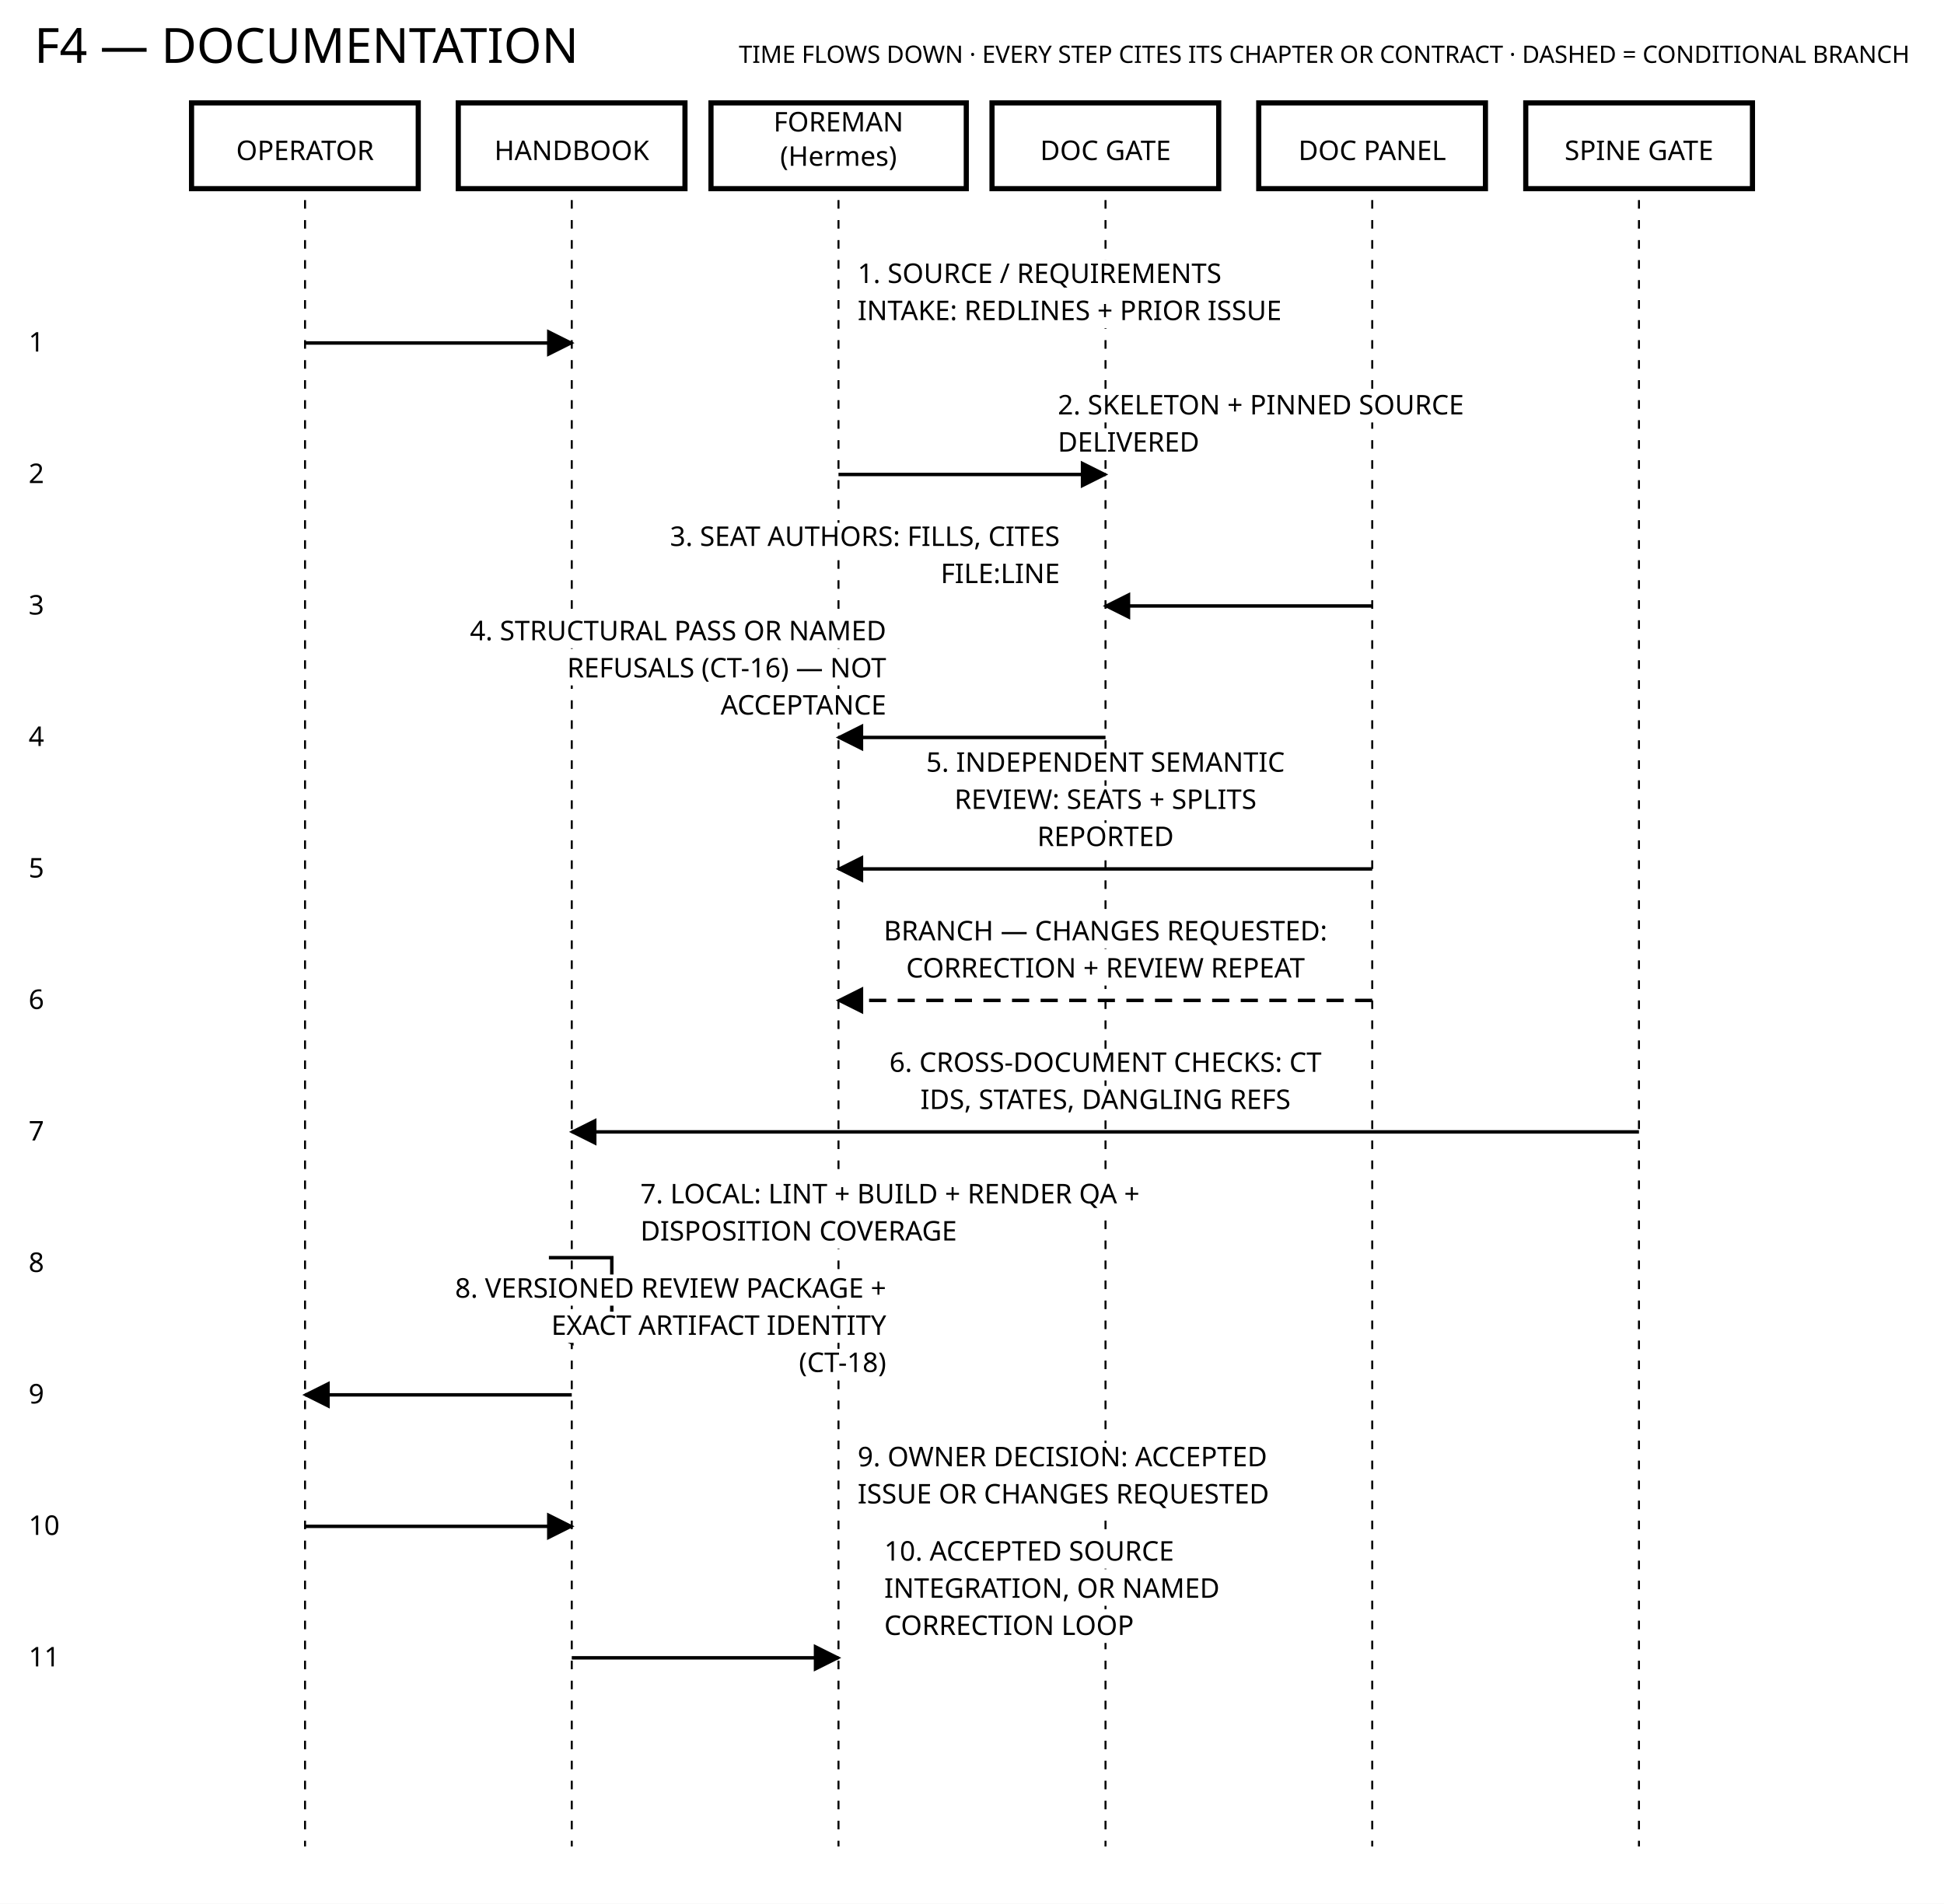
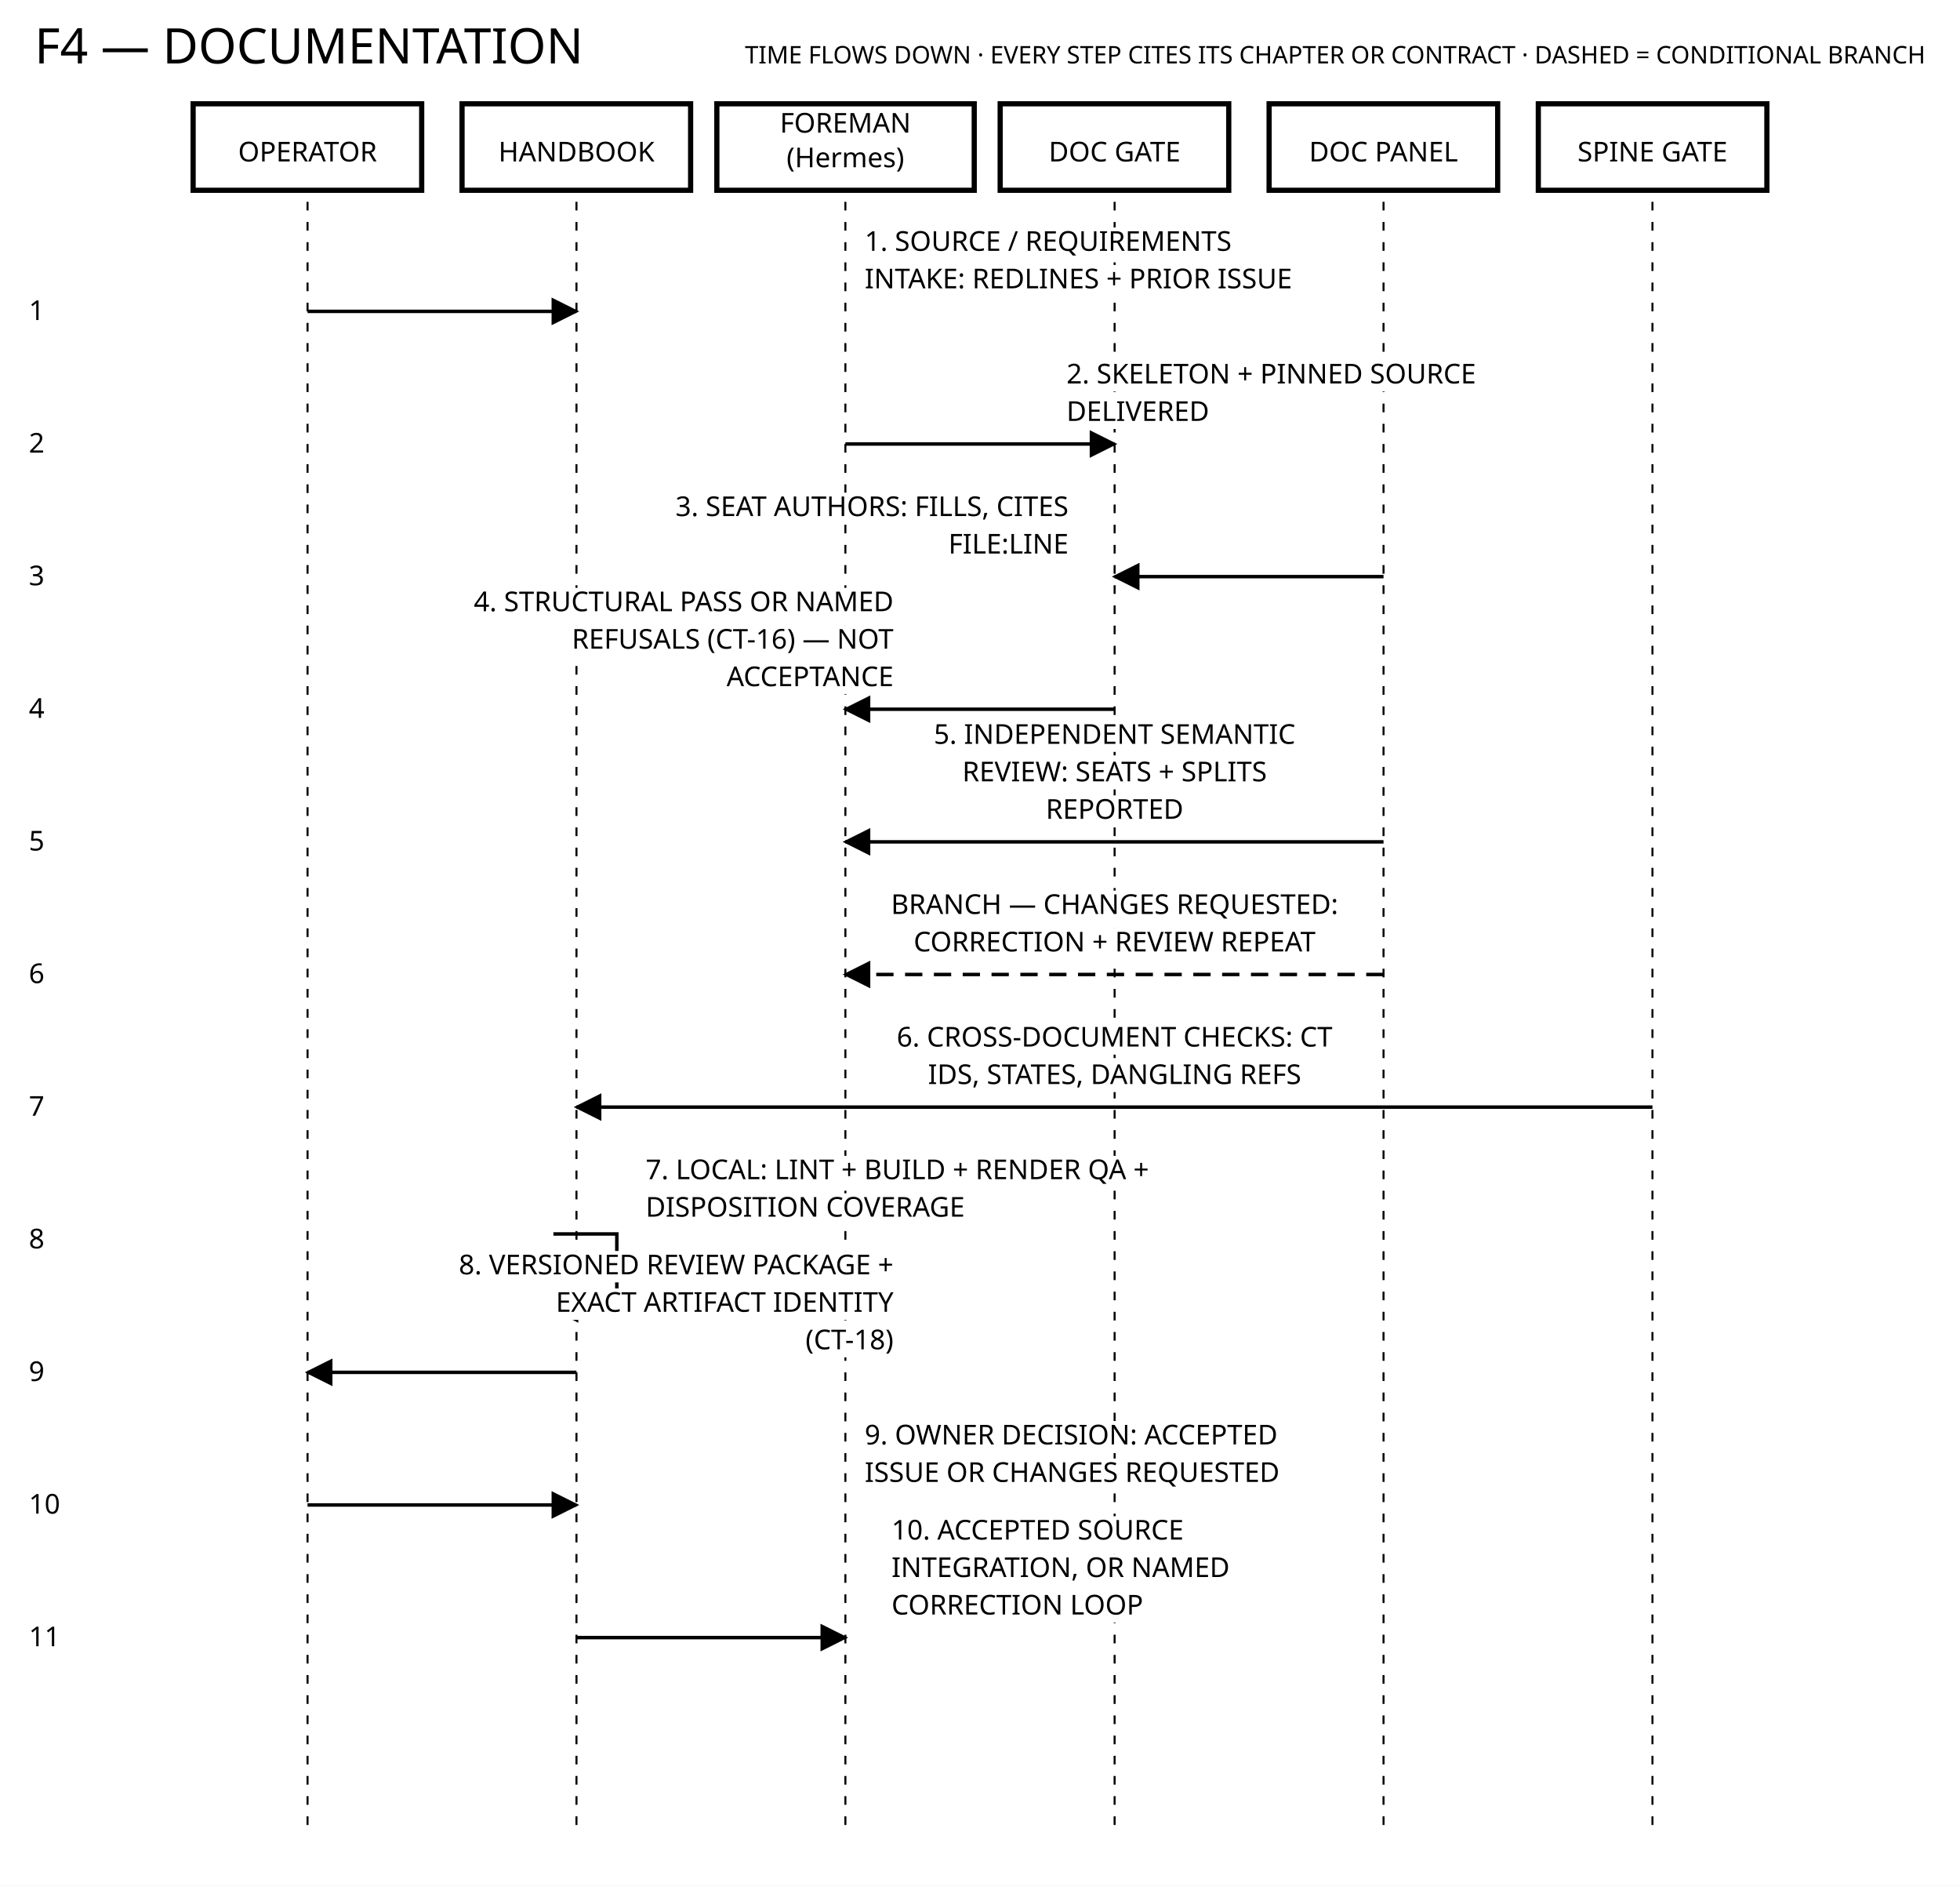
- <svg xmlns="http://www.w3.org/2000/svg" width="170.0mm" height="166.5mm" viewBox="0 0 680 666.0" preserveAspectRatio="xMidYMid meet">
-   <rect width="680" height="666.0" fill="#ffffff" />
+ <svg xmlns="http://www.w3.org/2000/svg" width="170.0mm" height="163.5mm" viewBox="0 0 680 654.0" preserveAspectRatio="xMidYMid meet">
+   <rect width="680" height="654.0" fill="#ffffff" />
  <defs>
    <marker id="ar" viewBox="0 0 10 10" refX="9" refY="5" markerWidth="8" markerHeight="8" orient="auto">
      <path d="M0,0 L10,5 L0,10 z" fill="#000000" />
    </marker>
  </defs>
  <g font-family="Routed Gothic Narrow, Routed Gothic, sans-serif">
    <text x="12.0" y="22.0" font-size="17.00" fill="#000000" text-anchor="start">F4 — DOCUMENTATION</text>
    <text x="668.0" y="22.0" font-size="8.40" fill="#000000" text-anchor="end">TIME FLOWS DOWN · EVERY STEP CITES ITS CHAPTER OR CONTRACT · DASHED = CONDITIONAL BRANCH</text>
    <rect x="67.0" y="36.0" width="79.3" height="30.0" fill="#ffffff" stroke="#000000" stroke-width="1.8" />
    <text x="106.7" y="56.0" font-size="9.50" fill="#000000" text-anchor="middle">OPERATOR</text>
-     <polyline points="106.7,70.0 106.7,646.0" fill="none" stroke="#000000" stroke-width="0.7" stroke-dasharray="3 4" />
+     <polyline points="106.7,70.0 106.7,634.0" fill="none" stroke="#000000" stroke-width="0.7" stroke-dasharray="3 4" />
    <rect x="160.3" y="36.0" width="79.3" height="30.0" fill="#ffffff" stroke="#000000" stroke-width="1.8" />
    <text x="200.0" y="56.0" font-size="9.50" fill="#000000" text-anchor="middle">HANDBOOK</text>
-     <polyline points="200.0,70.0 200.0,646.0" fill="none" stroke="#000000" stroke-width="0.7" stroke-dasharray="3 4" />
+     <polyline points="200.0,70.0 200.0,634.0" fill="none" stroke="#000000" stroke-width="0.7" stroke-dasharray="3 4" />
    <rect x="248.7" y="36.0" width="89.3" height="30.0" fill="#ffffff" stroke="#000000" stroke-width="1.8" />
    <text x="293.3" y="46.0" font-size="9.50" fill="#000000" text-anchor="middle">FOREMAN</text>
    <text x="293.3" y="58.0" font-size="9.50" fill="#000000" text-anchor="middle">(Hermes)</text>
-     <polyline points="293.3,70.0 293.3,646.0" fill="none" stroke="#000000" stroke-width="0.7" stroke-dasharray="3 4" />
+     <polyline points="293.3,70.0 293.3,634.0" fill="none" stroke="#000000" stroke-width="0.7" stroke-dasharray="3 4" />
    <rect x="347.0" y="36.0" width="79.3" height="30.0" fill="#ffffff" stroke="#000000" stroke-width="1.8" />
    <text x="386.7" y="56.0" font-size="9.50" fill="#000000" text-anchor="middle">DOC GATE</text>
-     <polyline points="386.7,70.0 386.7,646.0" fill="none" stroke="#000000" stroke-width="0.7" stroke-dasharray="3 4" />
+     <polyline points="386.7,70.0 386.7,634.0" fill="none" stroke="#000000" stroke-width="0.7" stroke-dasharray="3 4" />
    <rect x="440.3" y="36.0" width="79.3" height="30.0" fill="#ffffff" stroke="#000000" stroke-width="1.8" />
    <text x="480.0" y="56.0" font-size="9.50" fill="#000000" text-anchor="middle">DOC PANEL</text>
-     <polyline points="480.0,70.0 480.0,646.0" fill="none" stroke="#000000" stroke-width="0.7" stroke-dasharray="3 4" />
+     <polyline points="480.0,70.0 480.0,634.0" fill="none" stroke="#000000" stroke-width="0.7" stroke-dasharray="3 4" />
    <rect x="533.7" y="36.0" width="79.3" height="30.0" fill="#ffffff" stroke="#000000" stroke-width="1.8" />
    <text x="573.3" y="56.0" font-size="9.50" fill="#000000" text-anchor="middle">SPINE GATE</text>
-     <polyline points="573.3,70.0 573.3,646.0" fill="none" stroke="#000000" stroke-width="0.7" stroke-dasharray="3 4" />
-     <text x="10.0" y="123.0" font-size="9.50" fill="#000000" text-anchor="start">1</text>
-     <polyline points="106.7,120.0 200.0,120.0" fill="none" stroke="#000000" stroke-width="1.2" marker-end="url(#ar)" />
-     <rect x="297.0" y="90.9" width="138.0" height="10.9" fill="#ffffff" />
-     <text x="300.0" y="99.0" font-size="9.50" fill="#000000" text-anchor="start">1. SOURCE / REQUIREMENTS</text>
-     <rect x="297.0" y="103.9" width="171.0" height="10.9" fill="#ffffff" />
-     <text x="300.0" y="112.0" font-size="9.50" fill="#000000" text-anchor="start">INTAKE: REDLINES + PRIOR ISSUE</text>
-     <text x="10.0" y="169.0" font-size="9.50" fill="#000000" text-anchor="start">2</text>
-     <polyline points="293.3,166.0 386.7,166.0" fill="none" stroke="#000000" stroke-width="1.2" marker-end="url(#ar)" />
-     <rect x="367.0" y="136.9" width="154.5" height="10.9" fill="#ffffff" />
-     <text x="370.0" y="145.0" font-size="9.50" fill="#000000" text-anchor="start">2. SKELETON + PINNED SOURCE</text>
-     <rect x="367.0" y="149.9" width="55.5" height="10.9" fill="#ffffff" />
-     <text x="370.0" y="158.0" font-size="9.50" fill="#000000" text-anchor="start">DELIVERED</text>
-     <text x="10.0" y="215.0" font-size="9.50" fill="#000000" text-anchor="start">3</text>
-     <polyline points="480.0,212.0 386.7,212.0" fill="none" stroke="#000000" stroke-width="1.2" marker-end="url(#ar)" />
-     <rect x="205.2" y="182.9" width="165.5" height="10.9" fill="#ffffff" />
-     <text x="370.7" y="191.0" font-size="9.50" fill="#000000" text-anchor="end">3. SEAT AUTHORS: FILLS, CITES</text>
-     <rect x="315.2" y="195.9" width="55.5" height="10.9" fill="#ffffff" />
-     <text x="370.7" y="204.0" font-size="9.50" fill="#000000" text-anchor="end">FILE:LINE</text>
-     <text x="10.0" y="261.0" font-size="9.50" fill="#000000" text-anchor="start">4</text>
-     <polyline points="386.7,258.0 293.3,258.0" fill="none" stroke="#000000" stroke-width="1.2" marker-end="url(#ar)" />
-     <rect x="155.5" y="215.9" width="154.5" height="10.9" fill="#ffffff" />
-     <text x="310.0" y="224.0" font-size="9.50" fill="#000000" text-anchor="end">4. STRUCTURAL PASS OR NAMED</text>
-     <rect x="183.0" y="228.9" width="127.0" height="10.9" fill="#ffffff" />
-     <text x="310.0" y="237.0" font-size="9.50" fill="#000000" text-anchor="end">REFUSALS (CT-16) — NOT</text>
-     <rect x="249.0" y="241.9" width="61.0" height="10.9" fill="#ffffff" />
-     <text x="310.0" y="250.0" font-size="9.50" fill="#000000" text-anchor="end">ACCEPTANCE</text>
-     <text x="10.0" y="307.0" font-size="9.50" fill="#000000" text-anchor="start">5</text>
-     <polyline points="480.0,304.0 293.3,304.0" fill="none" stroke="#000000" stroke-width="1.2" marker-end="url(#ar)" />
-     <rect x="320.4" y="261.9" width="132.5" height="10.9" fill="#ffffff" />
-     <text x="386.7" y="270.0" font-size="9.50" fill="#000000" text-anchor="middle">5. INDEPENDENT SEMANTIC</text>
-     <rect x="323.2" y="274.9" width="127.0" height="10.9" fill="#ffffff" />
-     <text x="386.7" y="283.0" font-size="9.50" fill="#000000" text-anchor="middle">REVIEW: SEATS + SPLITS</text>
-     <rect x="361.7" y="287.9" width="50.0" height="10.9" fill="#ffffff" />
-     <text x="386.7" y="296.0" font-size="9.50" fill="#000000" text-anchor="middle">REPORTED</text>
-     <text x="10.0" y="353.0" font-size="9.50" fill="#000000" text-anchor="start">6</text>
-     <polyline points="480.0,350.0 293.3,350.0" fill="none" stroke="#000000" stroke-width="1.2" stroke-dasharray="6 4" marker-end="url(#ar)" />
-     <rect x="309.4" y="320.9" width="154.5" height="10.9" fill="#ffffff" />
-     <text x="386.7" y="329.0" font-size="9.50" fill="#000000" text-anchor="middle">BRANCH — CHANGES REQUESTED:</text>
-     <rect x="312.2" y="333.9" width="149.0" height="10.9" fill="#ffffff" />
-     <text x="386.7" y="342.0" font-size="9.50" fill="#000000" text-anchor="middle">CORRECTION + REVIEW REPEAT</text>
-     <text x="10.0" y="399.0" font-size="9.50" fill="#000000" text-anchor="start">7</text>
-     <polyline points="573.3,396.0 200.0,396.0" fill="none" stroke="#000000" stroke-width="1.2" marker-end="url(#ar)" />
-     <rect x="306.7" y="366.9" width="160.0" height="10.9" fill="#ffffff" />
-     <text x="386.7" y="375.0" font-size="9.50" fill="#000000" text-anchor="middle">6. CROSS-DOCUMENT CHECKS: CT</text>
-     <rect x="312.2" y="379.9" width="149.0" height="10.9" fill="#ffffff" />
-     <text x="386.7" y="388.0" font-size="9.50" fill="#000000" text-anchor="middle">IDS, STATES, DANGLING REFS</text>
-     <text x="10.0" y="445.0" font-size="9.50" fill="#000000" text-anchor="start">8</text>
-     <polyline points="192.0,440.0 214.0,440.0 214.0,466.0 192.0,466.0" fill="none" stroke="#000000" stroke-width="1.2" marker-end="url(#ar)" />
-     <rect x="221.0" y="412.9" width="204.0" height="10.9" fill="#ffffff" />
-     <text x="224.0" y="421.0" font-size="9.50" fill="#000000" text-anchor="start">7. LOCAL: LINT + BUILD + RENDER QA +</text>
-     <rect x="221.0" y="425.9" width="116.0" height="10.9" fill="#ffffff" />
-     <text x="224.0" y="434.0" font-size="9.50" fill="#000000" text-anchor="start">DISPOSITION COVERAGE</text>
-     <text x="10.0" y="491.0" font-size="9.50" fill="#000000" text-anchor="start">9</text>
-     <polyline points="200.0,488.0 106.7,488.0" fill="none" stroke="#000000" stroke-width="1.2" marker-end="url(#ar)" />
-     <rect x="144.5" y="445.9" width="165.5" height="10.9" fill="#ffffff" />
-     <text x="310.0" y="454.0" font-size="9.50" fill="#000000" text-anchor="end">8. VERSIONED REVIEW PACKAGE +</text>
-     <rect x="177.5" y="458.9" width="132.5" height="10.9" fill="#ffffff" />
-     <text x="310.0" y="467.0" font-size="9.50" fill="#000000" text-anchor="end">EXACT ARTIFACT IDENTITY</text>
-     <rect x="265.5" y="471.9" width="44.5" height="10.9" fill="#ffffff" />
-     <text x="310.0" y="480.0" font-size="9.50" fill="#000000" text-anchor="end">(CT-18)</text>
-     <text x="10.0" y="537.0" font-size="9.50" fill="#000000" text-anchor="start">10</text>
-     <polyline points="106.7,534.0 200.0,534.0" fill="none" stroke="#000000" stroke-width="1.2" marker-end="url(#ar)" />
-     <rect x="297.0" y="504.9" width="154.5" height="10.9" fill="#ffffff" />
-     <text x="300.0" y="513.0" font-size="9.50" fill="#000000" text-anchor="start">9. OWNER DECISION: ACCEPTED</text>
-     <rect x="297.0" y="517.9" width="149.0" height="10.9" fill="#ffffff" />
-     <text x="300.0" y="526.0" font-size="9.50" fill="#000000" text-anchor="start">ISSUE OR CHANGES REQUESTED</text>
-     <text x="10.0" y="583.0" font-size="9.50" fill="#000000" text-anchor="start">11</text>
-     <polyline points="200.0,580.0 293.3,580.0" fill="none" stroke="#000000" stroke-width="1.2" marker-end="url(#ar)" />
-     <rect x="306.3" y="537.9" width="110.5" height="10.9" fill="#ffffff" />
-     <text x="309.3" y="546.0" font-size="9.50" fill="#000000" text-anchor="start">10. ACCEPTED SOURCE</text>
-     <rect x="306.3" y="550.9" width="121.5" height="10.9" fill="#ffffff" />
-     <text x="309.3" y="559.0" font-size="9.50" fill="#000000" text-anchor="start">INTEGRATION, OR NAMED</text>
-     <rect x="306.3" y="563.9" width="88.5" height="10.9" fill="#ffffff" />
-     <text x="309.3" y="572.0" font-size="9.50" fill="#000000" text-anchor="start">CORRECTION LOOP</text>
+     <polyline points="573.3,70.0 573.3,634.0" fill="none" stroke="#000000" stroke-width="0.7" stroke-dasharray="3 4" />
+     <text x="10.0" y="111.0" font-size="9.50" fill="#000000" text-anchor="start">1</text>
+     <polyline points="106.7,108.0 200.0,108.0" fill="none" stroke="#000000" stroke-width="1.2" marker-end="url(#ar)" />
+     <rect x="297.0" y="78.9" width="138.0" height="10.9" fill="#ffffff" />
+     <text x="300.0" y="87.0" font-size="9.50" fill="#000000" text-anchor="start">1. SOURCE / REQUIREMENTS</text>
+     <rect x="297.0" y="91.9" width="171.0" height="10.9" fill="#ffffff" />
+     <text x="300.0" y="100.0" font-size="9.50" fill="#000000" text-anchor="start">INTAKE: REDLINES + PRIOR ISSUE</text>
+     <text x="10.0" y="157.0" font-size="9.50" fill="#000000" text-anchor="start">2</text>
+     <polyline points="293.3,154.0 386.7,154.0" fill="none" stroke="#000000" stroke-width="1.2" marker-end="url(#ar)" />
+     <rect x="367.0" y="124.9" width="154.5" height="10.9" fill="#ffffff" />
+     <text x="370.0" y="133.0" font-size="9.50" fill="#000000" text-anchor="start">2. SKELETON + PINNED SOURCE</text>
+     <rect x="367.0" y="137.9" width="55.5" height="10.9" fill="#ffffff" />
+     <text x="370.0" y="146.0" font-size="9.50" fill="#000000" text-anchor="start">DELIVERED</text>
+     <text x="10.0" y="203.0" font-size="9.50" fill="#000000" text-anchor="start">3</text>
+     <polyline points="480.0,200.0 386.7,200.0" fill="none" stroke="#000000" stroke-width="1.2" marker-end="url(#ar)" />
+     <rect x="205.2" y="170.9" width="165.5" height="10.9" fill="#ffffff" />
+     <text x="370.7" y="179.0" font-size="9.50" fill="#000000" text-anchor="end">3. SEAT AUTHORS: FILLS, CITES</text>
+     <rect x="315.2" y="183.9" width="55.5" height="10.9" fill="#ffffff" />
+     <text x="370.7" y="192.0" font-size="9.50" fill="#000000" text-anchor="end">FILE:LINE</text>
+     <text x="10.0" y="249.0" font-size="9.50" fill="#000000" text-anchor="start">4</text>
+     <polyline points="386.7,246.0 293.3,246.0" fill="none" stroke="#000000" stroke-width="1.2" marker-end="url(#ar)" />
+     <rect x="155.5" y="203.9" width="154.5" height="10.9" fill="#ffffff" />
+     <text x="310.0" y="212.0" font-size="9.50" fill="#000000" text-anchor="end">4. STRUCTURAL PASS OR NAMED</text>
+     <rect x="183.0" y="216.9" width="127.0" height="10.9" fill="#ffffff" />
+     <text x="310.0" y="225.0" font-size="9.50" fill="#000000" text-anchor="end">REFUSALS (CT-16) — NOT</text>
+     <rect x="249.0" y="229.9" width="61.0" height="10.9" fill="#ffffff" />
+     <text x="310.0" y="238.0" font-size="9.50" fill="#000000" text-anchor="end">ACCEPTANCE</text>
+     <text x="10.0" y="295.0" font-size="9.50" fill="#000000" text-anchor="start">5</text>
+     <polyline points="480.0,292.0 293.3,292.0" fill="none" stroke="#000000" stroke-width="1.2" marker-end="url(#ar)" />
+     <rect x="320.4" y="249.9" width="132.5" height="10.9" fill="#ffffff" />
+     <text x="386.7" y="258.0" font-size="9.50" fill="#000000" text-anchor="middle">5. INDEPENDENT SEMANTIC</text>
+     <rect x="323.2" y="262.9" width="127.0" height="10.9" fill="#ffffff" />
+     <text x="386.7" y="271.0" font-size="9.50" fill="#000000" text-anchor="middle">REVIEW: SEATS + SPLITS</text>
+     <rect x="361.7" y="275.9" width="50.0" height="10.9" fill="#ffffff" />
+     <text x="386.7" y="284.0" font-size="9.50" fill="#000000" text-anchor="middle">REPORTED</text>
+     <text x="10.0" y="341.0" font-size="9.50" fill="#000000" text-anchor="start">6</text>
+     <polyline points="480.0,338.0 293.3,338.0" fill="none" stroke="#000000" stroke-width="1.2" stroke-dasharray="6 4" marker-end="url(#ar)" />
+     <rect x="309.4" y="308.9" width="154.5" height="10.9" fill="#ffffff" />
+     <text x="386.7" y="317.0" font-size="9.50" fill="#000000" text-anchor="middle">BRANCH — CHANGES REQUESTED:</text>
+     <rect x="312.2" y="321.9" width="149.0" height="10.9" fill="#ffffff" />
+     <text x="386.7" y="330.0" font-size="9.50" fill="#000000" text-anchor="middle">CORRECTION + REVIEW REPEAT</text>
+     <text x="10.0" y="387.0" font-size="9.50" fill="#000000" text-anchor="start">7</text>
+     <polyline points="573.3,384.0 200.0,384.0" fill="none" stroke="#000000" stroke-width="1.2" marker-end="url(#ar)" />
+     <rect x="306.7" y="354.9" width="160.0" height="10.9" fill="#ffffff" />
+     <text x="386.7" y="363.0" font-size="9.50" fill="#000000" text-anchor="middle">6. CROSS-DOCUMENT CHECKS: CT</text>
+     <rect x="312.2" y="367.9" width="149.0" height="10.9" fill="#ffffff" />
+     <text x="386.7" y="376.0" font-size="9.50" fill="#000000" text-anchor="middle">IDS, STATES, DANGLING REFS</text>
+     <text x="10.0" y="433.0" font-size="9.50" fill="#000000" text-anchor="start">8</text>
+     <polyline points="192.0,428.0 214.0,428.0 214.0,454.0 192.0,454.0" fill="none" stroke="#000000" stroke-width="1.2" marker-end="url(#ar)" />
+     <rect x="221.0" y="400.9" width="204.0" height="10.9" fill="#ffffff" />
+     <text x="224.0" y="409.0" font-size="9.50" fill="#000000" text-anchor="start">7. LOCAL: LINT + BUILD + RENDER QA +</text>
+     <rect x="221.0" y="413.9" width="116.0" height="10.9" fill="#ffffff" />
+     <text x="224.0" y="422.0" font-size="9.50" fill="#000000" text-anchor="start">DISPOSITION COVERAGE</text>
+     <text x="10.0" y="479.0" font-size="9.50" fill="#000000" text-anchor="start">9</text>
+     <polyline points="200.0,476.0 106.7,476.0" fill="none" stroke="#000000" stroke-width="1.2" marker-end="url(#ar)" />
+     <rect x="144.5" y="433.9" width="165.5" height="10.9" fill="#ffffff" />
+     <text x="310.0" y="442.0" font-size="9.50" fill="#000000" text-anchor="end">8. VERSIONED REVIEW PACKAGE +</text>
+     <rect x="177.5" y="446.9" width="132.5" height="10.9" fill="#ffffff" />
+     <text x="310.0" y="455.0" font-size="9.50" fill="#000000" text-anchor="end">EXACT ARTIFACT IDENTITY</text>
+     <rect x="265.5" y="459.9" width="44.5" height="10.9" fill="#ffffff" />
+     <text x="310.0" y="468.0" font-size="9.50" fill="#000000" text-anchor="end">(CT-18)</text>
+     <text x="10.0" y="525.0" font-size="9.50" fill="#000000" text-anchor="start">10</text>
+     <polyline points="106.7,522.0 200.0,522.0" fill="none" stroke="#000000" stroke-width="1.2" marker-end="url(#ar)" />
+     <rect x="297.0" y="492.9" width="154.5" height="10.9" fill="#ffffff" />
+     <text x="300.0" y="501.0" font-size="9.50" fill="#000000" text-anchor="start">9. OWNER DECISION: ACCEPTED</text>
+     <rect x="297.0" y="505.9" width="149.0" height="10.9" fill="#ffffff" />
+     <text x="300.0" y="514.0" font-size="9.50" fill="#000000" text-anchor="start">ISSUE OR CHANGES REQUESTED</text>
+     <text x="10.0" y="571.0" font-size="9.50" fill="#000000" text-anchor="start">11</text>
+     <polyline points="200.0,568.0 293.3,568.0" fill="none" stroke="#000000" stroke-width="1.2" marker-end="url(#ar)" />
+     <rect x="306.3" y="525.9" width="110.5" height="10.9" fill="#ffffff" />
+     <text x="309.3" y="534.0" font-size="9.50" fill="#000000" text-anchor="start">10. ACCEPTED SOURCE</text>
+     <rect x="306.3" y="538.9" width="121.5" height="10.9" fill="#ffffff" />
+     <text x="309.3" y="547.0" font-size="9.50" fill="#000000" text-anchor="start">INTEGRATION, OR NAMED</text>
+     <rect x="306.3" y="551.9" width="88.5" height="10.9" fill="#ffffff" />
+     <text x="309.3" y="560.0" font-size="9.50" fill="#000000" text-anchor="start">CORRECTION LOOP</text>
  </g>
</svg>
